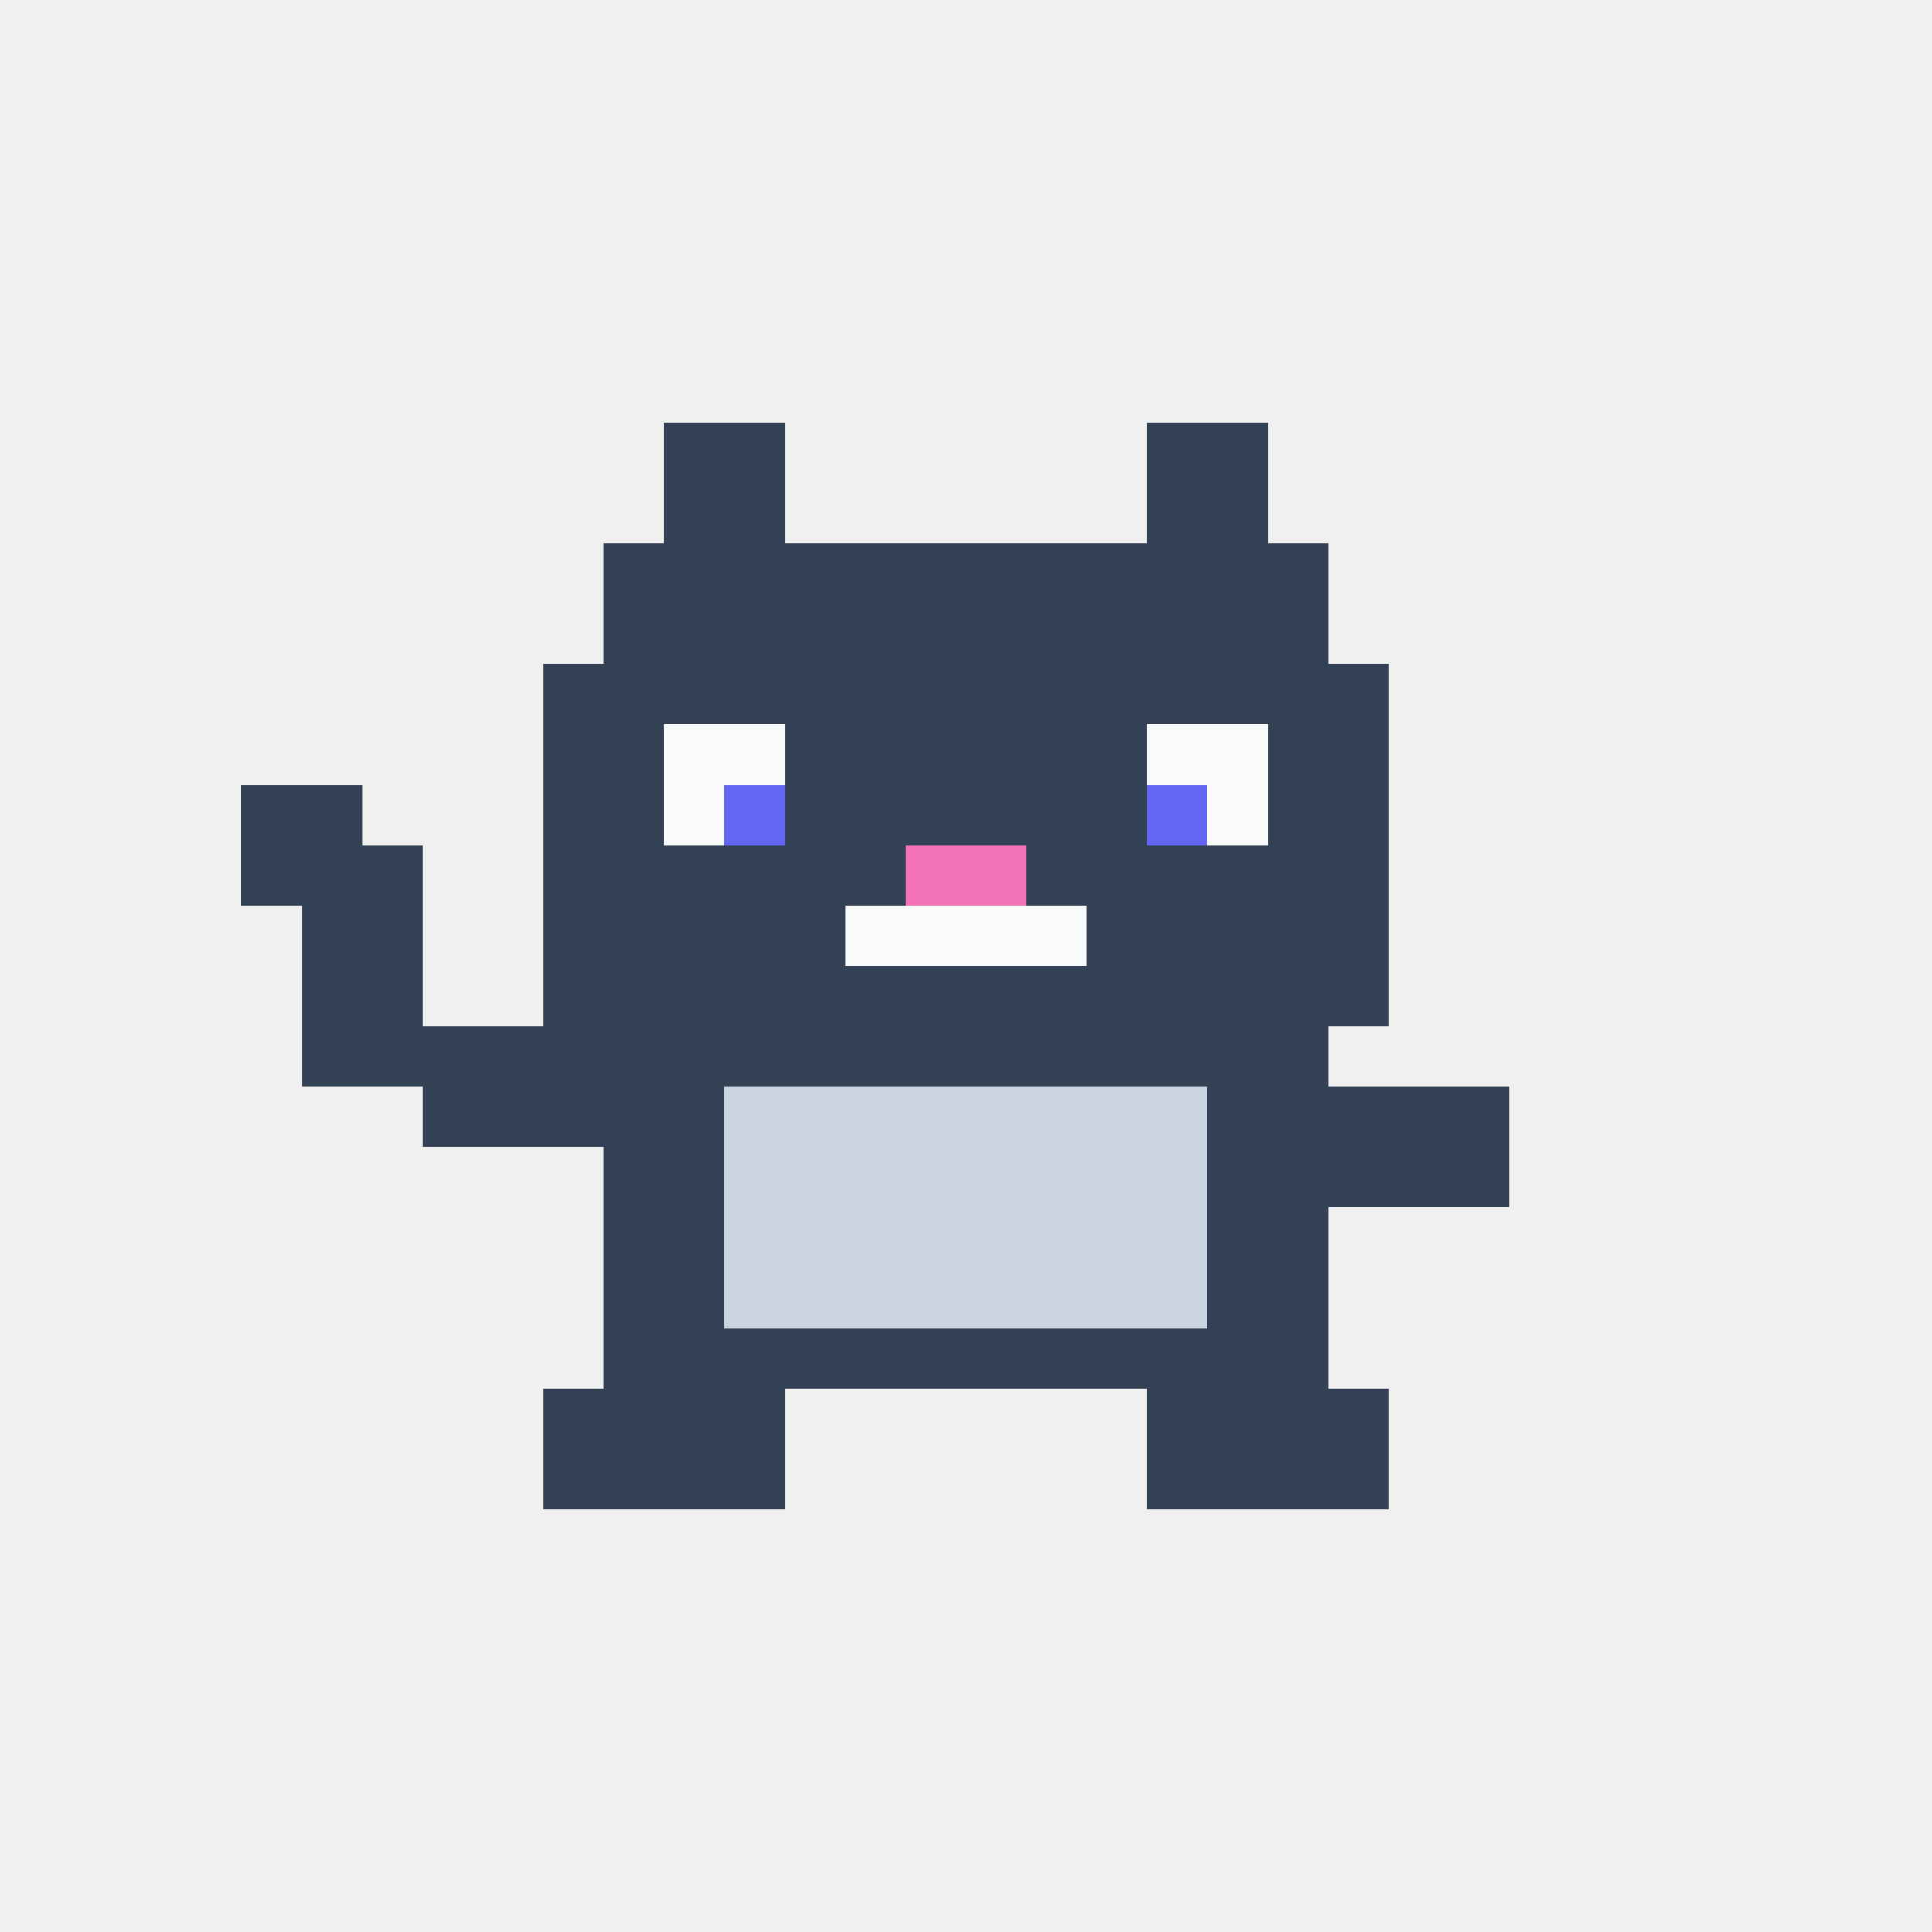
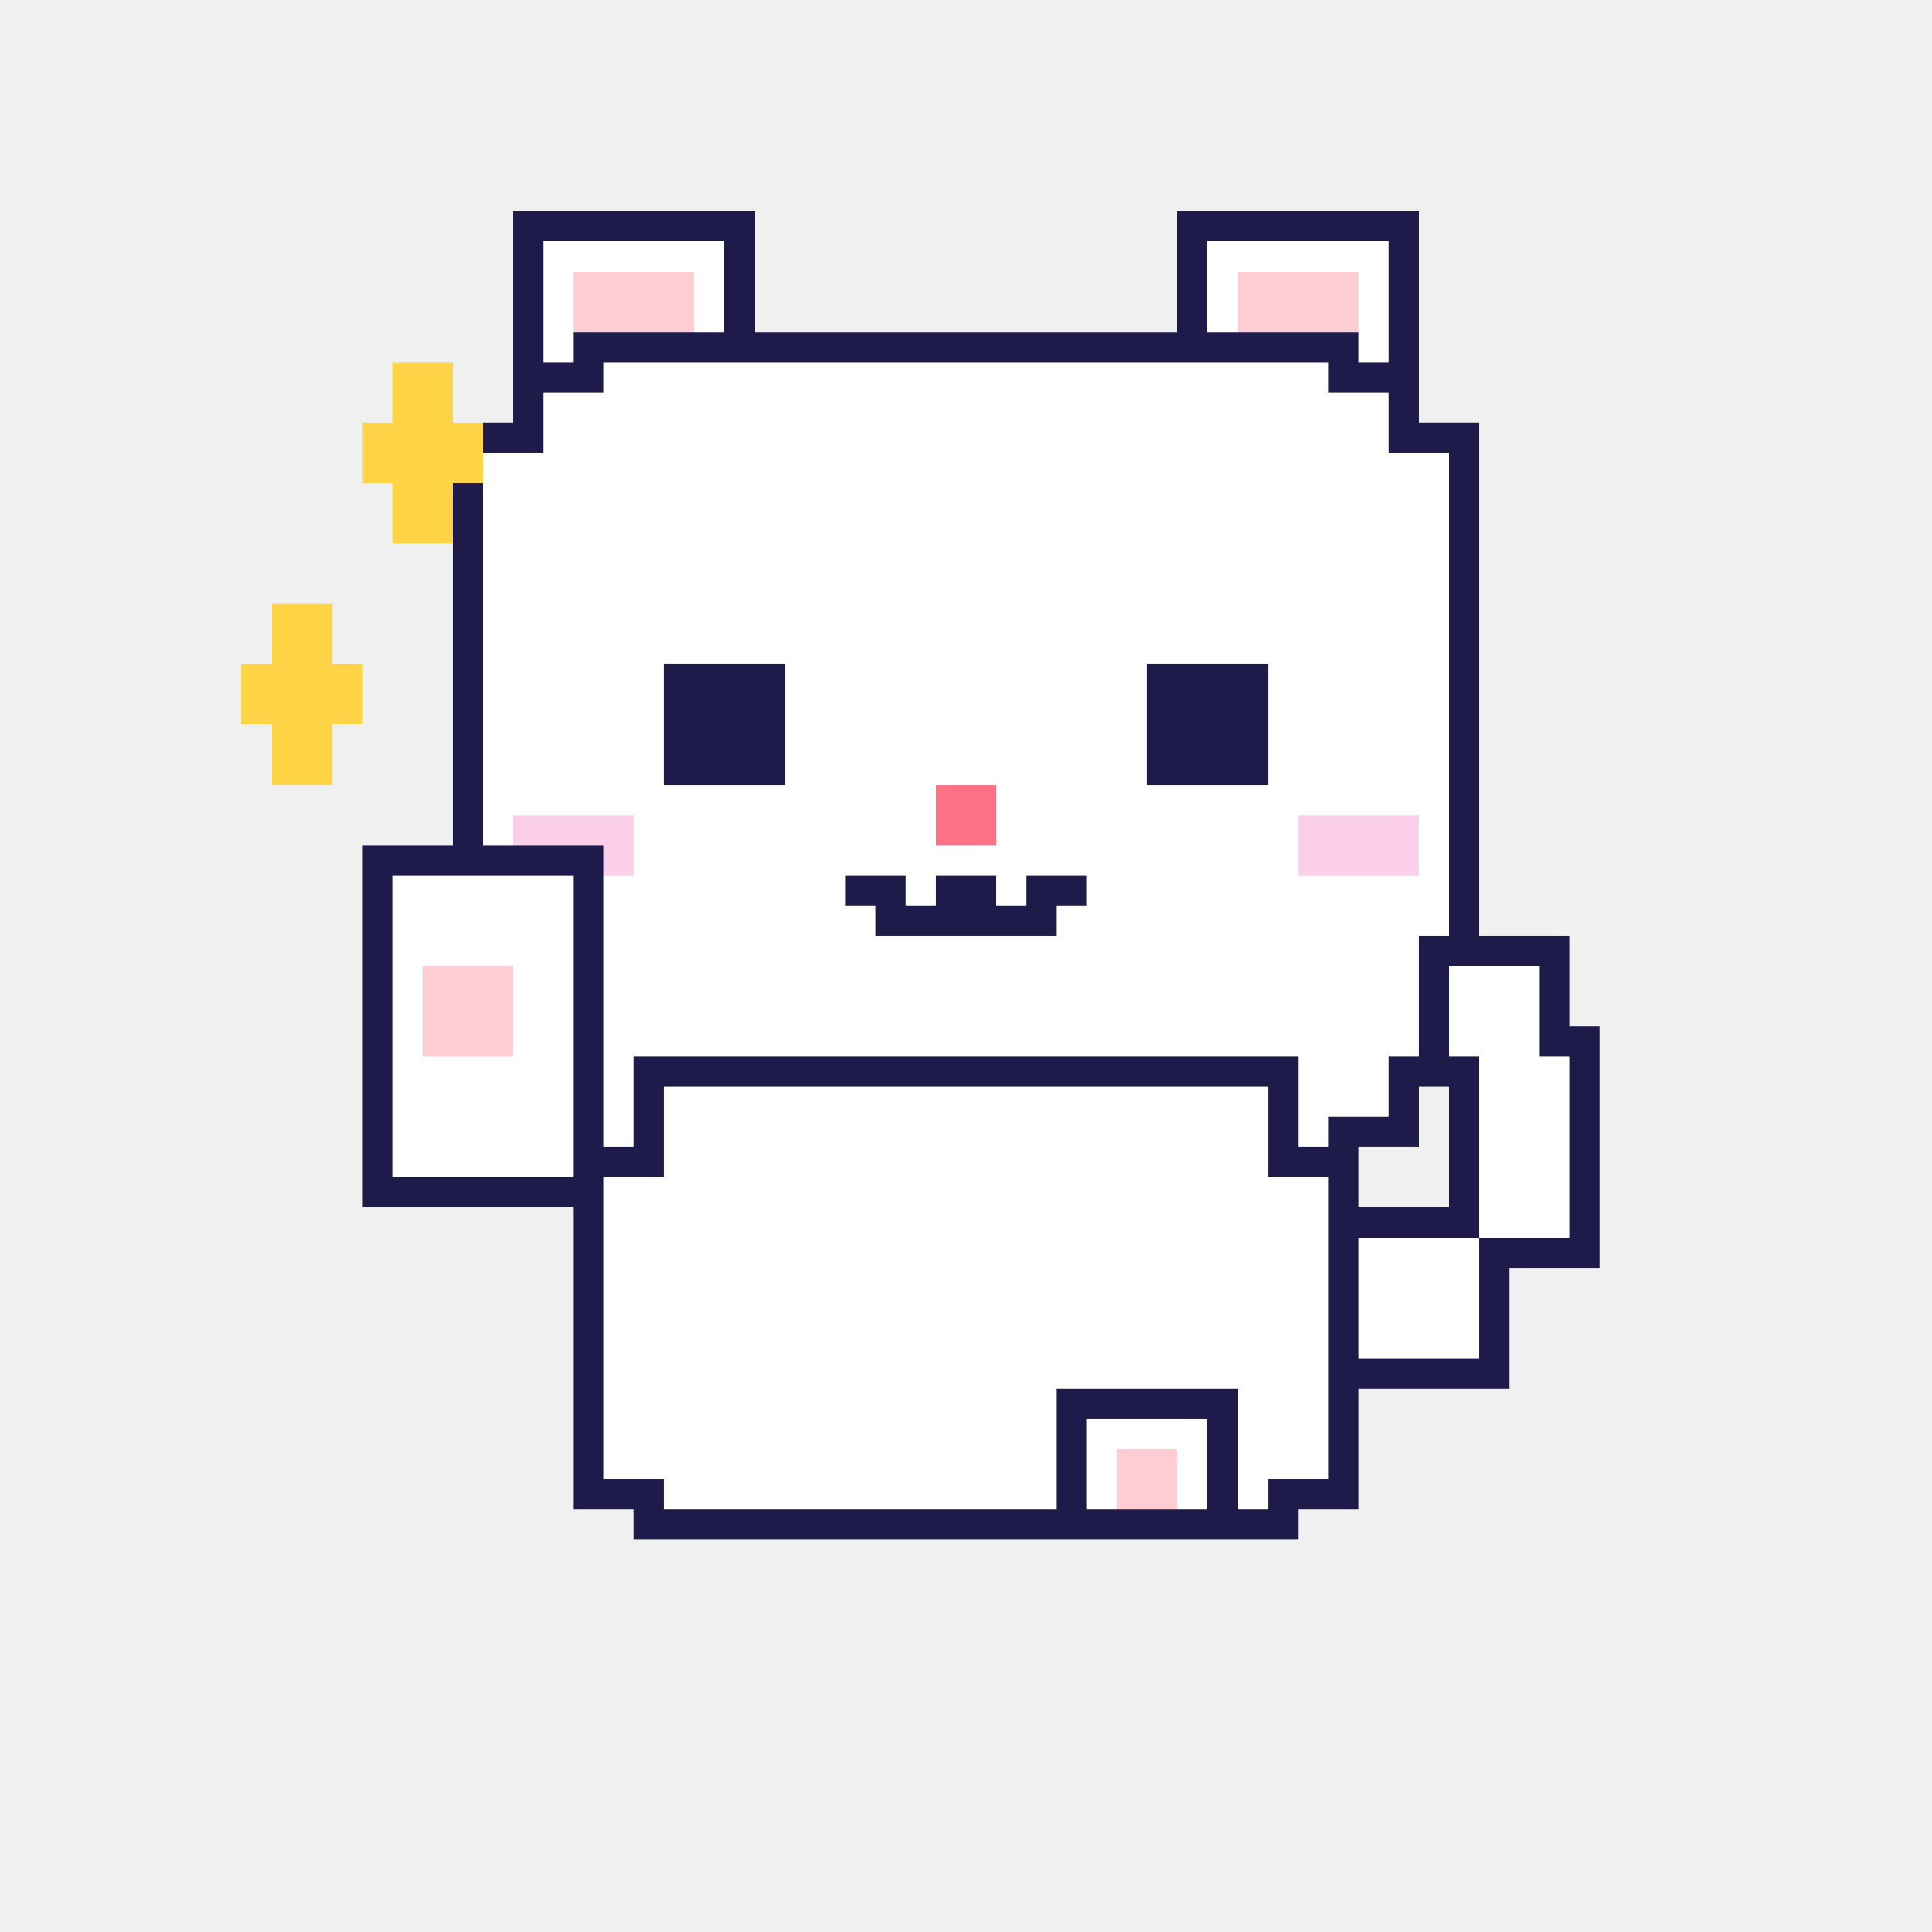
- <svg xmlns="http://www.w3.org/2000/svg" viewBox="0 0 32 32" shape-rendering="crispEdges">
-   <rect x="11" y="7" width="2" height="2" fill="#334155" />
-   <rect x="19" y="7" width="2" height="2" fill="#334155" />
-   <rect x="10" y="9" width="12" height="2" fill="#334155" />
-   <rect x="9" y="11" width="14" height="6" fill="#334155" />
-   <rect x="11" y="12" width="2" height="2" fill="#F8FAFC" />
-   <rect x="19" y="12" width="2" height="2" fill="#F8FAFC" />
-   <rect x="12" y="13" width="1" height="1" fill="#6366F1" />
-   <rect x="19" y="13" width="1" height="1" fill="#6366F1" />
-   <rect x="15" y="14" width="2" height="1" fill="#F472B6" />
-   <rect x="14" y="15" width="4" height="1" fill="#F8FAFC" />
-   <rect x="10" y="17" width="12" height="6" fill="#334155" />
-   <rect x="12" y="18" width="8" height="4" fill="#CBD5E1" />
-   <rect x="7" y="17" width="3" height="2" fill="#334155" />
-   <rect x="5" y="14" width="2" height="4" fill="#334155" />
-   <rect x="4" y="13" width="2" height="2" fill="#334155" />
-   <rect x="22" y="18" width="3" height="2" fill="#334155" />
-   <rect x="9" y="23" width="4" height="2" fill="#334155" />
-   <rect x="19" y="23" width="4" height="2" fill="#334155" />
+ <svg xmlns="http://www.w3.org/2000/svg" viewBox="0 0 64 64" width="64" height="64" shape-rendering="crispEdges">
+   <rect width="64" height="64" fill="none" />
+   <rect x="17" y="7" width="8" height="1" fill="#1e1b4b" />
+   <rect x="39" y="7" width="8" height="1" fill="#1e1b4b" />
+   <rect x="17" y="8" width="1" height="1" fill="#1e1b4b" />
+   <rect x="18" y="8" width="6" height="1" fill="#ffffff" />
+   <rect x="24" y="8" width="1" height="1" fill="#1e1b4b" />
+   <rect x="39" y="8" width="1" height="1" fill="#1e1b4b" />
+   <rect x="40" y="8" width="6" height="1" fill="#ffffff" />
+   <rect x="46" y="8" width="1" height="1" fill="#1e1b4b" />
+   <rect x="17" y="9" width="1" height="1" fill="#1e1b4b" />
+   <rect x="18" y="9" width="1" height="1" fill="#ffffff" />
+   <rect x="19" y="9" width="4" height="1" fill="#fecdd3" />
+   <rect x="23" y="9" width="1" height="1" fill="#ffffff" />
+   <rect x="24" y="9" width="1" height="1" fill="#1e1b4b" />
+   <rect x="39" y="9" width="1" height="1" fill="#1e1b4b" />
+   <rect x="40" y="9" width="1" height="1" fill="#ffffff" />
+   <rect x="41" y="9" width="4" height="1" fill="#fecdd3" />
+   <rect x="45" y="9" width="1" height="1" fill="#ffffff" />
+   <rect x="46" y="9" width="1" height="1" fill="#1e1b4b" />
+   <rect x="17" y="10" width="1" height="1" fill="#1e1b4b" />
+   <rect x="18" y="10" width="1" height="1" fill="#ffffff" />
+   <rect x="19" y="10" width="4" height="1" fill="#fecdd3" />
+   <rect x="23" y="10" width="1" height="1" fill="#ffffff" />
+   <rect x="24" y="10" width="1" height="1" fill="#1e1b4b" />
+   <rect x="39" y="10" width="1" height="1" fill="#1e1b4b" />
+   <rect x="40" y="10" width="1" height="1" fill="#ffffff" />
+   <rect x="41" y="10" width="4" height="1" fill="#fecdd3" />
+   <rect x="45" y="10" width="1" height="1" fill="#ffffff" />
+   <rect x="46" y="10" width="1" height="1" fill="#1e1b4b" />
+   <rect x="17" y="11" width="1" height="1" fill="#1e1b4b" />
+   <rect x="18" y="11" width="1" height="1" fill="#ffffff" />
+   <rect x="19" y="11" width="26" height="1" fill="#1e1b4b" />
+   <rect x="45" y="11" width="1" height="1" fill="#ffffff" />
+   <rect x="46" y="11" width="1" height="1" fill="#1e1b4b" />
+   <rect x="13" y="12" width="2" height="1" fill="#ffd447" />
+   <rect x="17" y="12" width="3" height="1" fill="#1e1b4b" />
+   <rect x="20" y="12" width="24" height="1" fill="#ffffff" />
+   <rect x="44" y="12" width="3" height="1" fill="#1e1b4b" />
+   <rect x="13" y="13" width="2" height="1" fill="#ffd447" />
+   <rect x="17" y="13" width="1" height="1" fill="#1e1b4b" />
+   <rect x="18" y="13" width="28" height="1" fill="#ffffff" />
+   <rect x="46" y="13" width="1" height="1" fill="#1e1b4b" />
+   <rect x="12" y="14" width="4" height="1" fill="#ffd447" />
+   <rect x="16" y="14" width="2" height="1" fill="#1e1b4b" />
+   <rect x="18" y="14" width="28" height="1" fill="#ffffff" />
+   <rect x="46" y="14" width="3" height="1" fill="#1e1b4b" />
+   <rect x="12" y="15" width="4" height="1" fill="#ffd447" />
+   <rect x="16" y="15" width="32" height="1" fill="#ffffff" />
+   <rect x="48" y="15" width="1" height="1" fill="#1e1b4b" />
+   <rect x="13" y="16" width="2" height="1" fill="#ffd447" />
+   <rect x="15" y="16" width="1" height="1" fill="#1e1b4b" />
+   <rect x="16" y="16" width="32" height="1" fill="#ffffff" />
+   <rect x="48" y="16" width="1" height="1" fill="#1e1b4b" />
+   <rect x="13" y="17" width="2" height="1" fill="#ffd447" />
+   <rect x="15" y="17" width="1" height="1" fill="#1e1b4b" />
+   <rect x="16" y="17" width="32" height="1" fill="#ffffff" />
+   <rect x="48" y="17" width="1" height="1" fill="#1e1b4b" />
+   <rect x="15" y="18" width="1" height="1" fill="#1e1b4b" />
+   <rect x="16" y="18" width="32" height="1" fill="#ffffff" />
+   <rect x="48" y="18" width="1" height="1" fill="#1e1b4b" />
+   <rect x="15" y="19" width="1" height="1" fill="#1e1b4b" />
+   <rect x="16" y="19" width="32" height="1" fill="#ffffff" />
+   <rect x="48" y="19" width="1" height="1" fill="#1e1b4b" />
+   <rect x="9" y="20" width="2" height="1" fill="#ffd447" />
+   <rect x="15" y="20" width="1" height="1" fill="#1e1b4b" />
+   <rect x="16" y="20" width="32" height="1" fill="#ffffff" />
+   <rect x="48" y="20" width="1" height="1" fill="#1e1b4b" />
+   <rect x="9" y="21" width="2" height="1" fill="#ffd447" />
+   <rect x="15" y="21" width="1" height="1" fill="#1e1b4b" />
+   <rect x="16" y="21" width="32" height="1" fill="#ffffff" />
+   <rect x="48" y="21" width="1" height="1" fill="#1e1b4b" />
+   <rect x="8" y="22" width="4" height="1" fill="#ffd447" />
+   <rect x="15" y="22" width="1" height="1" fill="#1e1b4b" />
+   <rect x="16" y="22" width="6" height="1" fill="#ffffff" />
+   <rect x="22" y="22" width="4" height="1" fill="#1e1b4b" />
+   <rect x="26" y="22" width="12" height="1" fill="#ffffff" />
+   <rect x="38" y="22" width="4" height="1" fill="#1e1b4b" />
+   <rect x="42" y="22" width="6" height="1" fill="#ffffff" />
+   <rect x="48" y="22" width="1" height="1" fill="#1e1b4b" />
+   <rect x="8" y="23" width="4" height="1" fill="#ffd447" />
+   <rect x="15" y="23" width="1" height="1" fill="#1e1b4b" />
+   <rect x="16" y="23" width="6" height="1" fill="#ffffff" />
+   <rect x="22" y="23" width="4" height="1" fill="#1e1b4b" />
+   <rect x="26" y="23" width="12" height="1" fill="#ffffff" />
+   <rect x="38" y="23" width="4" height="1" fill="#1e1b4b" />
+   <rect x="42" y="23" width="6" height="1" fill="#ffffff" />
+   <rect x="48" y="23" width="1" height="1" fill="#1e1b4b" />
+   <rect x="9" y="24" width="2" height="1" fill="#ffd447" />
+   <rect x="15" y="24" width="1" height="1" fill="#1e1b4b" />
+   <rect x="16" y="24" width="6" height="1" fill="#ffffff" />
+   <rect x="22" y="24" width="4" height="1" fill="#1e1b4b" />
+   <rect x="26" y="24" width="12" height="1" fill="#ffffff" />
+   <rect x="38" y="24" width="4" height="1" fill="#1e1b4b" />
+   <rect x="42" y="24" width="6" height="1" fill="#ffffff" />
+   <rect x="48" y="24" width="1" height="1" fill="#1e1b4b" />
+   <rect x="9" y="25" width="2" height="1" fill="#ffd447" />
+   <rect x="15" y="25" width="1" height="1" fill="#1e1b4b" />
+   <rect x="16" y="25" width="6" height="1" fill="#ffffff" />
+   <rect x="22" y="25" width="4" height="1" fill="#1e1b4b" />
+   <rect x="26" y="25" width="12" height="1" fill="#ffffff" />
+   <rect x="38" y="25" width="4" height="1" fill="#1e1b4b" />
+   <rect x="42" y="25" width="6" height="1" fill="#ffffff" />
+   <rect x="48" y="25" width="1" height="1" fill="#1e1b4b" />
+   <rect x="15" y="26" width="1" height="1" fill="#1e1b4b" />
+   <rect x="16" y="26" width="15" height="1" fill="#ffffff" />
+   <rect x="31" y="26" width="2" height="1" fill="#fb7185" />
+   <rect x="33" y="26" width="15" height="1" fill="#ffffff" />
+   <rect x="48" y="26" width="1" height="1" fill="#1e1b4b" />
+   <rect x="15" y="27" width="1" height="1" fill="#1e1b4b" />
+   <rect x="16" y="27" width="1" height="1" fill="#ffffff" />
+   <rect x="17" y="27" width="4" height="1" fill="#fbcfe8" />
+   <rect x="21" y="27" width="10" height="1" fill="#ffffff" />
+   <rect x="31" y="27" width="2" height="1" fill="#fb7185" />
+   <rect x="33" y="27" width="10" height="1" fill="#ffffff" />
+   <rect x="43" y="27" width="4" height="1" fill="#fbcfe8" />
+   <rect x="47" y="27" width="1" height="1" fill="#ffffff" />
+   <rect x="48" y="27" width="1" height="1" fill="#1e1b4b" />
+   <rect x="12" y="28" width="8" height="1" fill="#1e1b4b" />
+   <rect x="20" y="28" width="1" height="1" fill="#fbcfe8" />
+   <rect x="21" y="28" width="22" height="1" fill="#ffffff" />
+   <rect x="43" y="28" width="4" height="1" fill="#fbcfe8" />
+   <rect x="47" y="28" width="1" height="1" fill="#ffffff" />
+   <rect x="48" y="28" width="1" height="1" fill="#1e1b4b" />
+   <rect x="12" y="29" width="1" height="1" fill="#1e1b4b" />
+   <rect x="13" y="29" width="6" height="1" fill="#ffffff" />
+   <rect x="19" y="29" width="1" height="1" fill="#1e1b4b" />
+   <rect x="20" y="29" width="8" height="1" fill="#ffffff" />
+   <rect x="28" y="29" width="2" height="1" fill="#1e1b4b" />
+   <rect x="30" y="29" width="1" height="1" fill="#ffffff" />
+   <rect x="31" y="29" width="2" height="1" fill="#1e1b4b" />
+   <rect x="33" y="29" width="1" height="1" fill="#ffffff" />
+   <rect x="34" y="29" width="2" height="1" fill="#1e1b4b" />
+   <rect x="36" y="29" width="12" height="1" fill="#ffffff" />
+   <rect x="48" y="29" width="1" height="1" fill="#1e1b4b" />
+   <rect x="12" y="30" width="1" height="1" fill="#1e1b4b" />
+   <rect x="13" y="30" width="6" height="1" fill="#ffffff" />
+   <rect x="19" y="30" width="1" height="1" fill="#1e1b4b" />
+   <rect x="20" y="30" width="9" height="1" fill="#ffffff" />
+   <rect x="29" y="30" width="6" height="1" fill="#1e1b4b" />
+   <rect x="35" y="30" width="13" height="1" fill="#ffffff" />
+   <rect x="48" y="30" width="1" height="1" fill="#1e1b4b" />
+   <rect x="12" y="31" width="1" height="1" fill="#1e1b4b" />
+   <rect x="13" y="31" width="6" height="1" fill="#ffffff" />
+   <rect x="19" y="31" width="1" height="1" fill="#1e1b4b" />
+   <rect x="20" y="31" width="27" height="1" fill="#ffffff" />
+   <rect x="47" y="31" width="5" height="1" fill="#1e1b4b" />
+   <rect x="12" y="32" width="1" height="1" fill="#1e1b4b" />
+   <rect x="13" y="32" width="1" height="1" fill="#ffffff" />
+   <rect x="14" y="32" width="3" height="1" fill="#fecdd3" />
+   <rect x="17" y="32" width="2" height="1" fill="#ffffff" />
+   <rect x="19" y="32" width="1" height="1" fill="#1e1b4b" />
+   <rect x="20" y="32" width="27" height="1" fill="#ffffff" />
+   <rect x="47" y="32" width="1" height="1" fill="#1e1b4b" />
+   <rect x="48" y="32" width="3" height="1" fill="#ffffff" />
+   <rect x="51" y="32" width="1" height="1" fill="#1e1b4b" />
+   <rect x="12" y="33" width="1" height="1" fill="#1e1b4b" />
+   <rect x="13" y="33" width="1" height="1" fill="#ffffff" />
+   <rect x="14" y="33" width="3" height="1" fill="#fecdd3" />
+   <rect x="17" y="33" width="2" height="1" fill="#ffffff" />
+   <rect x="19" y="33" width="1" height="1" fill="#1e1b4b" />
+   <rect x="20" y="33" width="27" height="1" fill="#ffffff" />
+   <rect x="47" y="33" width="1" height="1" fill="#1e1b4b" />
+   <rect x="48" y="33" width="3" height="1" fill="#ffffff" />
+   <rect x="51" y="33" width="1" height="1" fill="#1e1b4b" />
+   <rect x="12" y="34" width="1" height="1" fill="#1e1b4b" />
+   <rect x="13" y="34" width="1" height="1" fill="#ffffff" />
+   <rect x="14" y="34" width="3" height="1" fill="#fecdd3" />
+   <rect x="17" y="34" width="2" height="1" fill="#ffffff" />
+   <rect x="19" y="34" width="1" height="1" fill="#1e1b4b" />
+   <rect x="20" y="34" width="27" height="1" fill="#ffffff" />
+   <rect x="47" y="34" width="1" height="1" fill="#1e1b4b" />
+   <rect x="48" y="34" width="3" height="1" fill="#ffffff" />
+   <rect x="51" y="34" width="2" height="1" fill="#1e1b4b" />
+   <rect x="12" y="35" width="1" height="1" fill="#1e1b4b" />
+   <rect x="13" y="35" width="6" height="1" fill="#ffffff" />
+   <rect x="19" y="35" width="1" height="1" fill="#1e1b4b" />
+   <rect x="20" y="35" width="1" height="1" fill="#ffffff" />
+   <rect x="21" y="35" width="22" height="1" fill="#1e1b4b" />
+   <rect x="43" y="35" width="3" height="1" fill="#ffffff" />
+   <rect x="46" y="35" width="3" height="1" fill="#1e1b4b" />
+   <rect x="49" y="35" width="3" height="1" fill="#ffffff" />
+   <rect x="52" y="35" width="1" height="1" fill="#1e1b4b" />
+   <rect x="12" y="36" width="1" height="1" fill="#1e1b4b" />
+   <rect x="13" y="36" width="6" height="1" fill="#ffffff" />
+   <rect x="19" y="36" width="1" height="1" fill="#1e1b4b" />
+   <rect x="20" y="36" width="1" height="1" fill="#ffffff" />
+   <rect x="21" y="36" width="1" height="1" fill="#1e1b4b" />
+   <rect x="22" y="36" width="20" height="1" fill="#ffffff" />
+   <rect x="42" y="36" width="1" height="1" fill="#1e1b4b" />
+   <rect x="43" y="36" width="3" height="1" fill="#ffffff" />
+   <rect x="46" y="36" width="1" height="1" fill="#1e1b4b" />
+   <rect x="48" y="36" width="1" height="1" fill="#1e1b4b" />
+   <rect x="49" y="36" width="3" height="1" fill="#ffffff" />
+   <rect x="52" y="36" width="1" height="1" fill="#1e1b4b" />
+   <rect x="12" y="37" width="1" height="1" fill="#1e1b4b" />
+   <rect x="13" y="37" width="6" height="1" fill="#ffffff" />
+   <rect x="19" y="37" width="1" height="1" fill="#1e1b4b" />
+   <rect x="20" y="37" width="1" height="1" fill="#ffffff" />
+   <rect x="21" y="37" width="1" height="1" fill="#1e1b4b" />
+   <rect x="22" y="37" width="20" height="1" fill="#ffffff" />
+   <rect x="42" y="37" width="1" height="1" fill="#1e1b4b" />
+   <rect x="43" y="37" width="1" height="1" fill="#ffffff" />
+   <rect x="44" y="37" width="3" height="1" fill="#1e1b4b" />
+   <rect x="48" y="37" width="1" height="1" fill="#1e1b4b" />
+   <rect x="49" y="37" width="3" height="1" fill="#ffffff" />
+   <rect x="52" y="37" width="1" height="1" fill="#1e1b4b" />
+   <rect x="12" y="38" width="1" height="1" fill="#1e1b4b" />
+   <rect x="13" y="38" width="6" height="1" fill="#ffffff" />
+   <rect x="19" y="38" width="3" height="1" fill="#1e1b4b" />
+   <rect x="22" y="38" width="20" height="1" fill="#ffffff" />
+   <rect x="42" y="38" width="3" height="1" fill="#1e1b4b" />
+   <rect x="48" y="38" width="1" height="1" fill="#1e1b4b" />
+   <rect x="49" y="38" width="3" height="1" fill="#ffffff" />
+   <rect x="52" y="38" width="1" height="1" fill="#1e1b4b" />
+   <rect x="12" y="39" width="8" height="1" fill="#1e1b4b" />
+   <rect x="20" y="39" width="24" height="1" fill="#ffffff" />
+   <rect x="44" y="39" width="1" height="1" fill="#1e1b4b" />
+   <rect x="48" y="39" width="1" height="1" fill="#1e1b4b" />
+   <rect x="49" y="39" width="3" height="1" fill="#ffffff" />
+   <rect x="52" y="39" width="1" height="1" fill="#1e1b4b" />
+   <rect x="19" y="40" width="1" height="1" fill="#1e1b4b" />
+   <rect x="20" y="40" width="24" height="1" fill="#ffffff" />
+   <rect x="44" y="40" width="5" height="1" fill="#1e1b4b" />
+   <rect x="49" y="40" width="3" height="1" fill="#ffffff" />
+   <rect x="52" y="40" width="1" height="1" fill="#1e1b4b" />
+   <rect x="19" y="41" width="1" height="1" fill="#1e1b4b" />
+   <rect x="20" y="41" width="24" height="1" fill="#ffffff" />
+   <rect x="44" y="41" width="1" height="1" fill="#1e1b4b" />
+   <rect x="45" y="41" width="4" height="1" fill="#ffffff" />
+   <rect x="49" y="41" width="4" height="1" fill="#1e1b4b" />
+   <rect x="19" y="42" width="1" height="1" fill="#1e1b4b" />
+   <rect x="20" y="42" width="24" height="1" fill="#ffffff" />
+   <rect x="44" y="42" width="1" height="1" fill="#1e1b4b" />
+   <rect x="45" y="42" width="4" height="1" fill="#ffffff" />
+   <rect x="49" y="42" width="1" height="1" fill="#1e1b4b" />
+   <rect x="19" y="43" width="1" height="1" fill="#1e1b4b" />
+   <rect x="20" y="43" width="24" height="1" fill="#ffffff" />
+   <rect x="44" y="43" width="1" height="1" fill="#1e1b4b" />
+   <rect x="45" y="43" width="4" height="1" fill="#ffffff" />
+   <rect x="49" y="43" width="1" height="1" fill="#1e1b4b" />
+   <rect x="19" y="44" width="1" height="1" fill="#1e1b4b" />
+   <rect x="20" y="44" width="24" height="1" fill="#ffffff" />
+   <rect x="44" y="44" width="1" height="1" fill="#1e1b4b" />
+   <rect x="45" y="44" width="4" height="1" fill="#ffffff" />
+   <rect x="49" y="44" width="1" height="1" fill="#1e1b4b" />
+   <rect x="19" y="45" width="1" height="1" fill="#1e1b4b" />
+   <rect x="20" y="45" width="24" height="1" fill="#ffffff" />
+   <rect x="44" y="45" width="6" height="1" fill="#1e1b4b" />
+   <rect x="19" y="46" width="1" height="1" fill="#1e1b4b" />
+   <rect x="20" y="46" width="15" height="1" fill="#ffffff" />
+   <rect x="35" y="46" width="6" height="1" fill="#1e1b4b" />
+   <rect x="41" y="46" width="3" height="1" fill="#ffffff" />
+   <rect x="44" y="46" width="1" height="1" fill="#1e1b4b" />
+   <rect x="19" y="47" width="1" height="1" fill="#1e1b4b" />
+   <rect x="20" y="47" width="15" height="1" fill="#ffffff" />
+   <rect x="35" y="47" width="1" height="1" fill="#1e1b4b" />
+   <rect x="36" y="47" width="4" height="1" fill="#ffffff" />
+   <rect x="40" y="47" width="1" height="1" fill="#1e1b4b" />
+   <rect x="41" y="47" width="3" height="1" fill="#ffffff" />
+   <rect x="44" y="47" width="1" height="1" fill="#1e1b4b" />
+   <rect x="19" y="48" width="1" height="1" fill="#1e1b4b" />
+   <rect x="20" y="48" width="15" height="1" fill="#ffffff" />
+   <rect x="35" y="48" width="1" height="1" fill="#1e1b4b" />
+   <rect x="36" y="48" width="1" height="1" fill="#ffffff" />
+   <rect x="37" y="48" width="2" height="1" fill="#fecdd3" />
+   <rect x="39" y="48" width="1" height="1" fill="#ffffff" />
+   <rect x="40" y="48" width="1" height="1" fill="#1e1b4b" />
+   <rect x="41" y="48" width="3" height="1" fill="#ffffff" />
+   <rect x="44" y="48" width="1" height="1" fill="#1e1b4b" />
+   <rect x="19" y="49" width="3" height="1" fill="#1e1b4b" />
+   <rect x="22" y="49" width="13" height="1" fill="#ffffff" />
+   <rect x="35" y="49" width="1" height="1" fill="#1e1b4b" />
+   <rect x="36" y="49" width="1" height="1" fill="#ffffff" />
+   <rect x="37" y="49" width="2" height="1" fill="#fecdd3" />
+   <rect x="39" y="49" width="1" height="1" fill="#ffffff" />
+   <rect x="40" y="49" width="1" height="1" fill="#1e1b4b" />
+   <rect x="41" y="49" width="1" height="1" fill="#ffffff" />
+   <rect x="42" y="49" width="3" height="1" fill="#1e1b4b" />
+   <rect x="21" y="50" width="22" height="1" fill="#1e1b4b" />
</svg>
